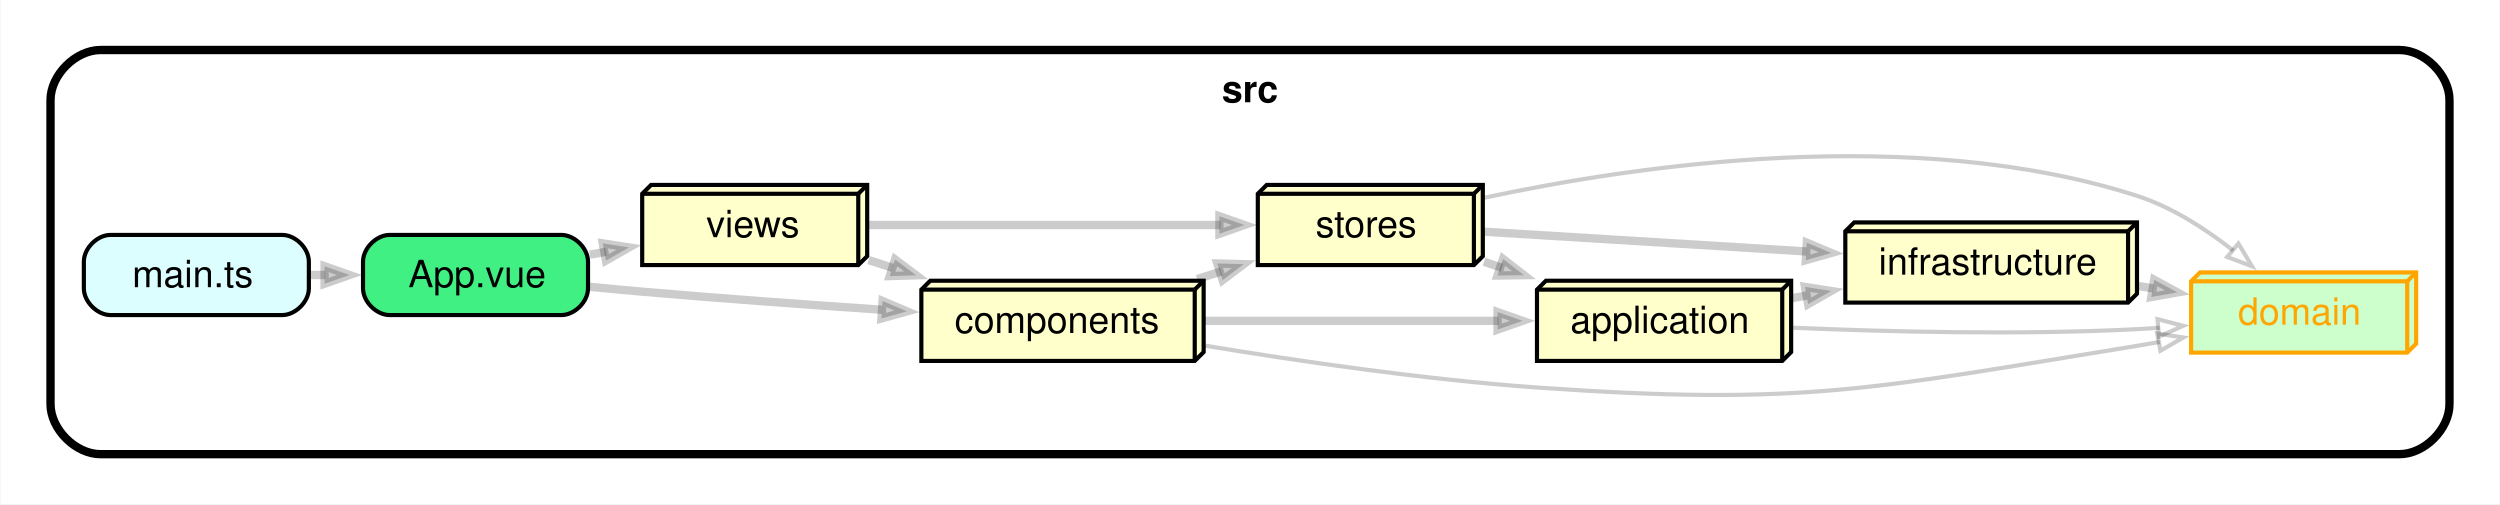
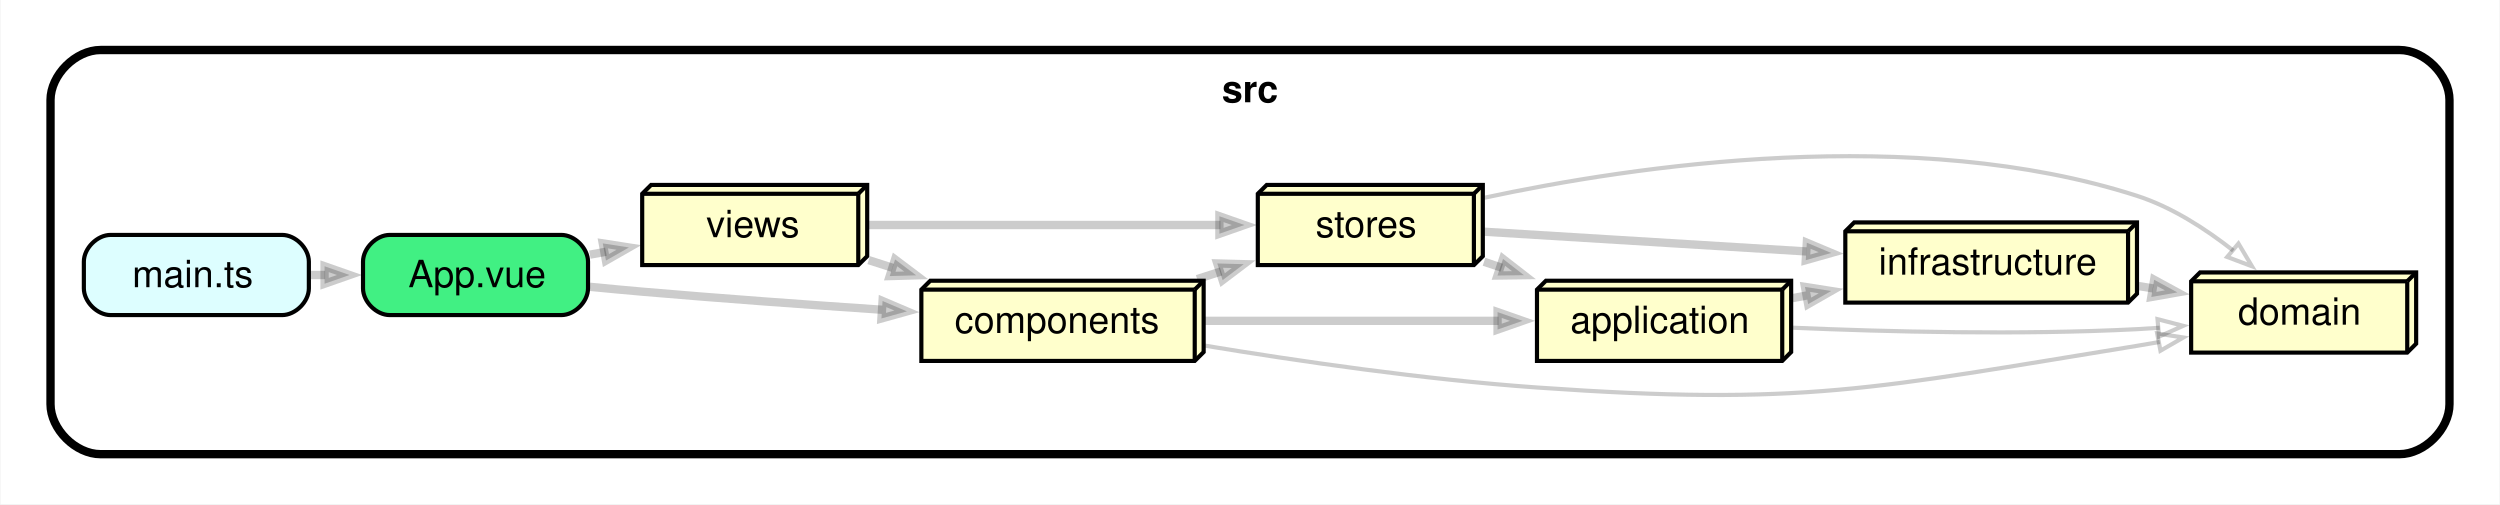
<svg xmlns="http://www.w3.org/2000/svg" xmlns:xlink="http://www.w3.org/1999/xlink" width="600pt" height="121pt" viewBox="0.00 0.00 599.75 121.00">
  <g id="graph0" class="graph" transform="scale(1 1) rotate(0) translate(4 117)">
    <polygon fill="white" stroke="none" points="-4,4 -4,-117 595.75,-117 595.75,4 -4,4" />
    <g id="clust1" class="cluster">
      <path fill="#ffffff" stroke="black" stroke-width="2" d="M20,-8C20,-8 571.75,-8 571.75,-8 577.75,-8 583.75,-14 583.75,-20 583.75,-20 583.75,-93 583.75,-93 583.75,-99 577.75,-105 571.75,-105 571.75,-105 20,-105 20,-105 14,-105 8,-99 8,-93 8,-93 8,-20 8,-20 8,-14 14,-8 20,-8" />
      <text text-anchor="middle" x="295.88" y="-92.45" font-family="Helvetica,sans-Serif" font-weight="bold" font-size="9.00">src</text>
    </g>
    <g id="node1" class="node">
      <g id="a_node1">
        <a xlink:href="src/App.vue" xlink:title="App.vue">
          <path fill="#41f083" stroke="black" d="M130.58,-60.62C130.58,-60.62 89.42,-60.62 89.42,-60.62 86.21,-60.62 83,-57.42 83,-54.21 83,-54.21 83,-47.79 83,-47.79 83,-44.58 86.21,-41.38 89.42,-41.38 89.42,-41.38 130.58,-41.38 130.58,-41.38 133.79,-41.38 137,-44.58 137,-47.79 137,-47.79 137,-54.21 137,-54.21 137,-57.42 133.79,-60.62 130.58,-60.62" />
          <text text-anchor="start" x="93.88" y="-48.08" font-family="Helvetica,sans-Serif" font-size="9.00">App.vue</text>
        </a>
      </g>
    </g>
    <g id="node2" class="node">
      <g id="a_node2">
        <a xlink:href="src/components" xlink:title="components">
          <polygon fill="#ffffcc" stroke="black" points="284.75,-49.62 219.14,-49.62 217,-47.49 217,-30.38 282.61,-30.38 284.75,-32.51 284.75,-49.62" />
          <polyline fill="none" stroke="black" points="282.61,-47.49 217,-47.49" />
          <polyline fill="none" stroke="black" points="282.61,-47.49 282.61,-30.38" />
          <polyline fill="none" stroke="black" points="282.61,-47.49 284.75,-49.62" />
          <text text-anchor="start" x="225" y="-37.08" font-family="Helvetica,sans-Serif" font-size="9.00">components</text>
        </a>
      </g>
    </g>
    <g id="edge1" class="edge">
      <path fill="none" stroke="#000000" stroke-width="2" stroke-opacity="0.2" d="M137.42,-48.17C141.63,-47.76 145.93,-47.35 150,-47 168.88,-45.37 189.78,-43.86 207.57,-42.66" />
      <polygon fill="#000000" fill-opacity="0.2" stroke="#000000" stroke-width="2" stroke-opacity="0.2" points="207.69,-44.76 213.54,-42.27 207.42,-40.57 207.69,-44.76" />
    </g>
    <g id="node3" class="node">
      <g id="a_node3">
        <a xlink:href="src/views" xlink:title="views">
          <polygon fill="#ffffcc" stroke="black" points="204,-72.62 152.14,-72.62 150,-70.49 150,-53.38 201.86,-53.38 204,-55.51 204,-72.62" />
          <polyline fill="none" stroke="black" points="201.86,-70.49 150,-70.49" />
          <polyline fill="none" stroke="black" points="201.86,-70.49 201.86,-53.38" />
          <polyline fill="none" stroke="black" points="201.86,-70.49 204,-72.62" />
          <text text-anchor="start" x="165.38" y="-60.08" font-family="Helvetica,sans-Serif" font-size="9.00">views</text>
        </a>
      </g>
    </g>
    <g id="edge2" class="edge">
      <path fill="none" stroke="#000000" stroke-width="2" stroke-opacity="0.2" d="M137.44,-55.88C138.71,-56.12 140,-56.35 141.29,-56.59" />
      <polygon fill="#000000" fill-opacity="0.2" stroke="#000000" stroke-width="2" stroke-opacity="0.2" points="140.54,-58.59 146.82,-57.61 141.3,-54.46 140.54,-58.59" />
    </g>
    <g id="node4" class="node">
      <g id="a_node4">
        <a xlink:href="src/application" xlink:title="application">
          <polygon fill="#ffffcc" stroke="black" points="425.75,-49.62 366.89,-49.62 364.75,-47.49 364.75,-30.38 423.61,-30.38 425.75,-32.51 425.75,-49.62" />
          <polyline fill="none" stroke="black" points="423.61,-47.49 364.75,-47.49" />
          <polyline fill="none" stroke="black" points="423.61,-47.49 423.61,-30.38" />
          <polyline fill="none" stroke="black" points="423.61,-47.49 425.75,-49.62" />
          <text text-anchor="start" x="372.75" y="-37.08" font-family="Helvetica,sans-Serif" font-size="9.00">application</text>
        </a>
      </g>
    </g>
    <g id="edge5" class="edge">
      <path fill="none" stroke="#000000" stroke-width="2" stroke-opacity="0.2" d="M284.9,-40C305.98,-40 333.4,-40 355.51,-40" />
      <polygon fill="#000000" fill-opacity="0.2" stroke="#000000" stroke-width="2" stroke-opacity="0.2" points="355.29,-42.1 361.29,-40 355.29,-37.9 355.29,-42.1" />
    </g>
    <g id="node5" class="node">
      <g id="a_node5">
-         <a xlink:href="src/domain" xlink:title="no-orphans">
-           <polygon fill="#ccffcc" stroke="orange" points="575.75,-51.62 523.89,-51.62 521.75,-49.49 521.75,-32.38 573.61,-32.38 575.75,-34.51 575.75,-51.62" />
-           <polyline fill="none" stroke="orange" points="573.61,-49.49 521.75,-49.49" />
-           <polyline fill="none" stroke="orange" points="573.61,-49.49 573.61,-32.38" />
-           <polyline fill="none" stroke="orange" points="573.61,-49.49 575.75,-51.62" />
-           <text text-anchor="start" x="533" y="-39.08" font-family="Helvetica,sans-Serif" font-size="9.00" fill="orange">domain</text>
+         <a xlink:href="src/domain" xlink:title="domain">
+           <polygon fill="#ffffcc" stroke="black" points="575.75,-51.62 523.89,-51.62 521.75,-49.49 521.75,-32.38 573.61,-32.38 575.75,-34.51 575.75,-51.62" />
+           <polyline fill="none" stroke="black" points="573.61,-49.49 521.75,-49.49" />
+           <polyline fill="none" stroke="black" points="573.61,-49.49 573.61,-32.38" />
+           <polyline fill="none" stroke="black" points="573.61,-49.49 575.75,-51.62" />
+           <text text-anchor="start" x="533" y="-39.08" font-family="Helvetica,sans-Serif" font-size="9.00">domain</text>
        </a>
      </g>
    </g>
    <g id="edge7" class="edge">
      <path fill="none" stroke="#000000" stroke-opacity="0.2" d="M284.84,-34.08C307.28,-30.36 337.7,-25.91 364.75,-24 428.75,-19.49 445.43,-23.71 508.75,-34 510.54,-34.29 512.37,-34.61 514.22,-34.94" />
      <polygon fill="none" stroke="#000000" stroke-opacity="0.2" points="513.6,-36.96 519.88,-36 514.38,-32.83 513.6,-36.96" />
    </g>
    <g id="node7" class="node">
      <g id="a_node7">
        <a xlink:href="src/stores" xlink:title="stores">
          <polygon fill="#ffffcc" stroke="black" points="351.75,-72.62 299.89,-72.62 297.75,-70.49 297.75,-53.38 349.61,-53.38 351.75,-55.51 351.75,-72.62" />
          <polyline fill="none" stroke="black" points="349.61,-70.49 297.75,-70.49" />
          <polyline fill="none" stroke="black" points="349.61,-70.49 349.61,-53.38" />
          <polyline fill="none" stroke="black" points="349.61,-70.49 351.75,-72.62" />
          <text text-anchor="start" x="311.62" y="-60.08" font-family="Helvetica,sans-Serif" font-size="9.00">stores</text>
        </a>
      </g>
    </g>
    <g id="edge6" class="edge">
      <path fill="none" stroke="#000000" stroke-width="2" stroke-opacity="0.2" d="M283.19,-50.02C285.1,-50.63 287.02,-51.25 288.94,-51.86" />
      <polygon fill="#000000" fill-opacity="0.2" stroke="#000000" stroke-width="2" stroke-opacity="0.2" points="288.02,-53.77 294.37,-53.6 289.3,-49.77 288.02,-53.77" />
    </g>
    <g id="edge13" class="edge">
      <path fill="none" stroke="#000000" stroke-width="2" stroke-opacity="0.2" d="M204.36,-54.57C206.24,-53.96 208.17,-53.35 210.11,-52.72" />
      <polygon fill="#000000" fill-opacity="0.2" stroke="#000000" stroke-width="2" stroke-opacity="0.2" points="210.69,-54.74 215.76,-50.92 209.41,-50.74 210.69,-54.74" />
    </g>
    <g id="edge14" class="edge">
      <path fill="none" stroke="#000000" stroke-width="2" stroke-opacity="0.2" d="M204.39,-63C228.02,-63 262.84,-63 288.78,-63" />
      <polygon fill="#000000" fill-opacity="0.2" stroke="#000000" stroke-width="2" stroke-opacity="0.2" points="288.53,-65.1 294.53,-63 288.53,-60.9 288.53,-65.1" />
    </g>
    <g id="edge3" class="edge">
      <path fill="none" stroke="#000000" stroke-opacity="0.2" d="M425.88,-38.36C448.57,-37.38 480.66,-36.56 508.75,-38 510.53,-38.09 512.36,-38.21 514.21,-38.34" />
      <polygon fill="none" stroke="#000000" stroke-opacity="0.2" points="513.68,-40.4 519.84,-38.8 514.03,-36.22 513.68,-40.4" />
    </g>
    <g id="node6" class="node">
      <g id="a_node6">
        <a xlink:href="src/infrastructure" xlink:title="infrastructure">
          <polygon fill="#ffffcc" stroke="black" points="508.75,-63.62 440.89,-63.62 438.75,-61.49 438.75,-44.38 506.61,-44.38 508.75,-46.51 508.75,-63.62" />
          <polyline fill="none" stroke="black" points="506.61,-61.49 438.75,-61.49" />
          <polyline fill="none" stroke="black" points="506.61,-61.49 506.61,-44.38" />
          <polyline fill="none" stroke="black" points="506.61,-61.49 508.75,-63.62" />
          <text text-anchor="start" x="446.75" y="-51.08" font-family="Helvetica,sans-Serif" font-size="9.00">infrastructure</text>
        </a>
      </g>
    </g>
    <g id="edge4" class="edge">
      <path fill="none" stroke="#000000" stroke-width="2" stroke-opacity="0.2" d="M426.05,-45.45C427.18,-45.66 428.32,-45.87 429.47,-46.08" />
      <polygon fill="#000000" fill-opacity="0.2" stroke="#000000" stroke-width="2" stroke-opacity="0.2" points="429.07,-48.14 435.35,-47.16 429.83,-44.01 429.07,-48.14" />
    </g>
    <g id="edge8" class="edge">
      <path fill="none" stroke="#000000" stroke-width="2" stroke-opacity="0.2" d="M509.11,-48.35C510.28,-48.16 511.45,-47.97 512.61,-47.78" />
      <polygon fill="#000000" fill-opacity="0.2" stroke="#000000" stroke-width="2" stroke-opacity="0.2" points="512.87,-49.86 518.45,-46.82 512.19,-45.72 512.87,-49.86" />
    </g>
    <g id="edge10" class="edge">
      <path fill="none" stroke="#000000" stroke-width="2" stroke-opacity="0.2" d="M352.04,-54.17C353.44,-53.7 354.86,-53.23 356.29,-52.75" />
      <polygon fill="#000000" fill-opacity="0.2" stroke="#000000" stroke-width="2" stroke-opacity="0.2" points="356.6,-54.86 361.62,-50.96 355.27,-50.87 356.6,-54.86" />
    </g>
    <g id="edge11" class="edge">
      <path fill="none" stroke="#000000" stroke-opacity="0.2" d="M351.97,-69.51C388.21,-77.29 455.18,-87.24 508.75,-70 517.13,-67.3 525.24,-62.06 531.87,-56.84" />
      <polygon fill="none" stroke="#000000" stroke-opacity="0.2" points="533.1,-58.55 536.35,-53.09 530.4,-55.33 533.1,-58.55" />
    </g>
    <g id="edge12" class="edge">
      <path fill="none" stroke="#000000" stroke-width="2" stroke-opacity="0.2" d="M352.03,-61.39C373.51,-60.08 404.31,-58.19 429.43,-56.65" />
      <polygon fill="#000000" fill-opacity="0.2" stroke="#000000" stroke-width="2" stroke-opacity="0.2" points="429.51,-58.75 435.37,-56.29 429.26,-54.56 429.51,-58.75" />
    </g>
    <g id="node8" class="node">
      <g id="a_node8">
        <a xlink:href="src/main.ts" xlink:title="main.ts">
          <path fill="#ddfeff" stroke="black" d="M63.58,-60.62C63.58,-60.62 22.42,-60.62 22.42,-60.62 19.21,-60.62 16,-57.42 16,-54.21 16,-54.21 16,-47.79 16,-47.79 16,-44.58 19.21,-41.38 22.42,-41.38 22.42,-41.38 63.58,-41.38 63.58,-41.38 66.79,-41.38 70,-44.58 70,-47.79 70,-47.79 70,-54.21 70,-54.21 70,-57.42 66.79,-60.62 63.58,-60.62" />
          <text text-anchor="start" x="27.62" y="-48.08" font-family="Helvetica,sans-Serif" font-size="9.00">main.ts</text>
        </a>
      </g>
    </g>
    <g id="edge9" class="edge">
      <path fill="none" stroke="#000000" stroke-width="2" stroke-opacity="0.2" d="M70.44,-51C71.58,-51 72.74,-51 73.9,-51" />
      <polygon fill="#000000" fill-opacity="0.2" stroke="#000000" stroke-width="2" stroke-opacity="0.2" points="73.77,-53.1 79.77,-51 73.77,-48.9 73.77,-53.1" />
    </g>
  </g>
</svg>
